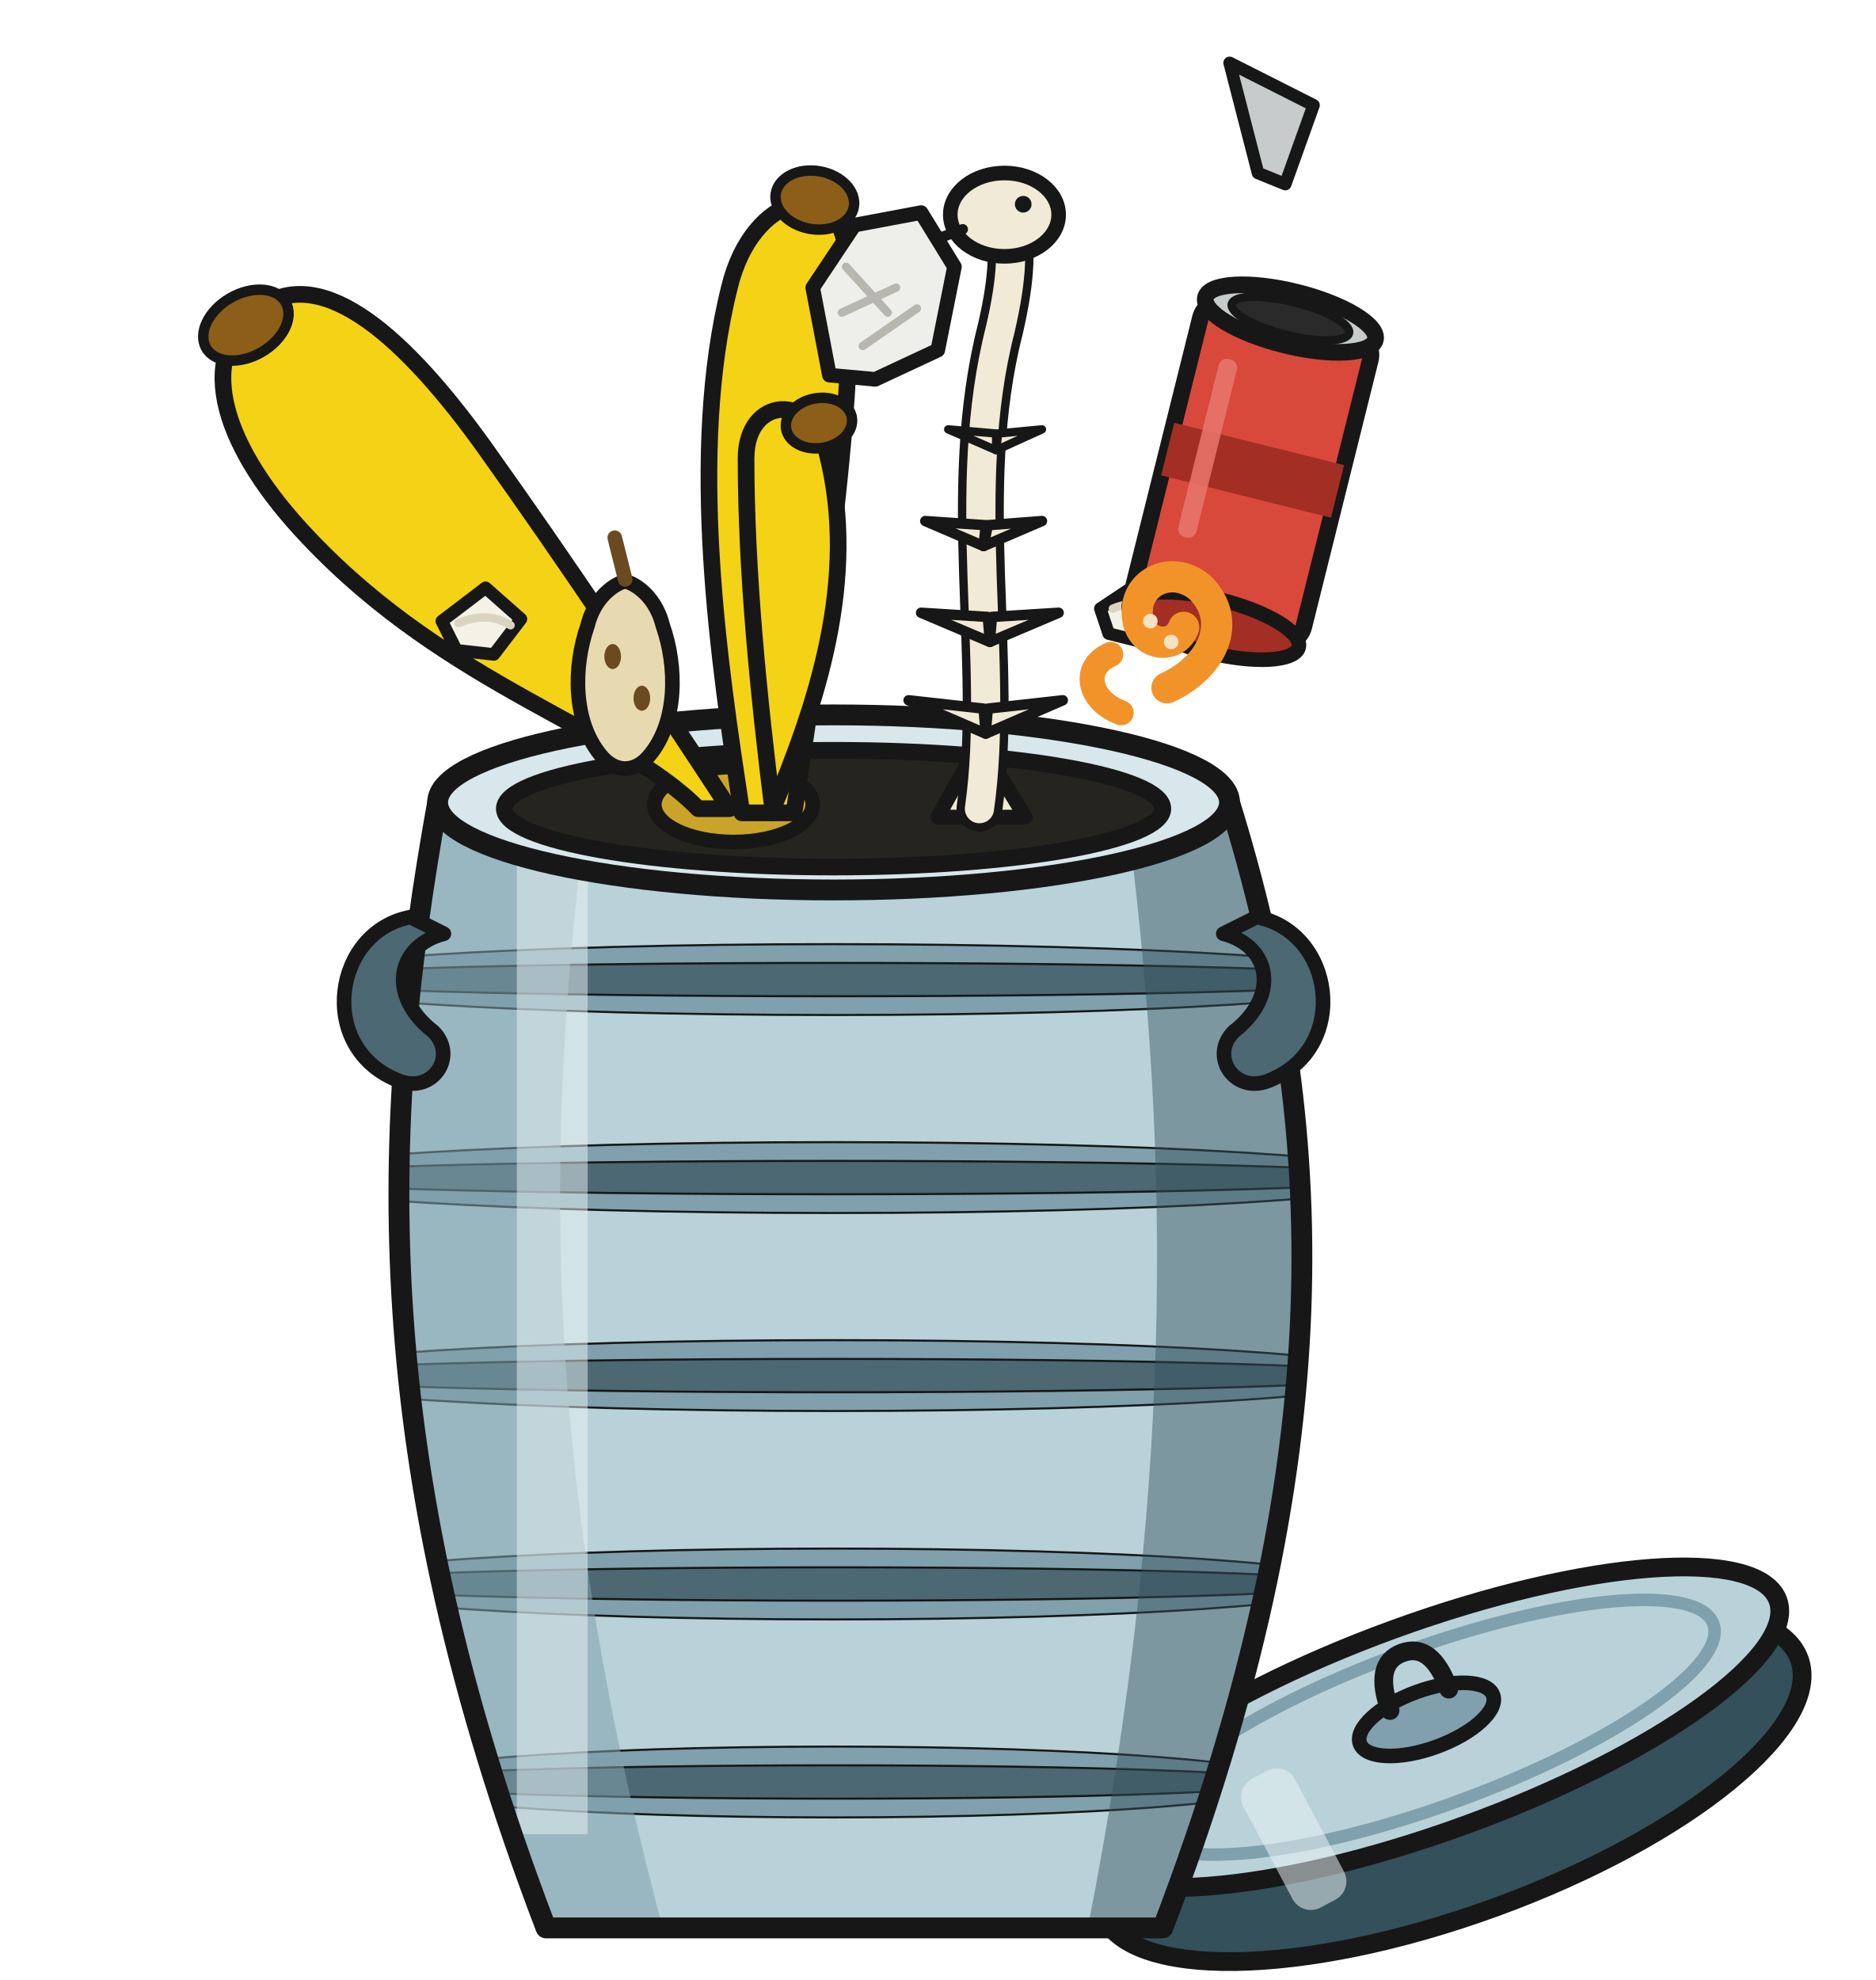
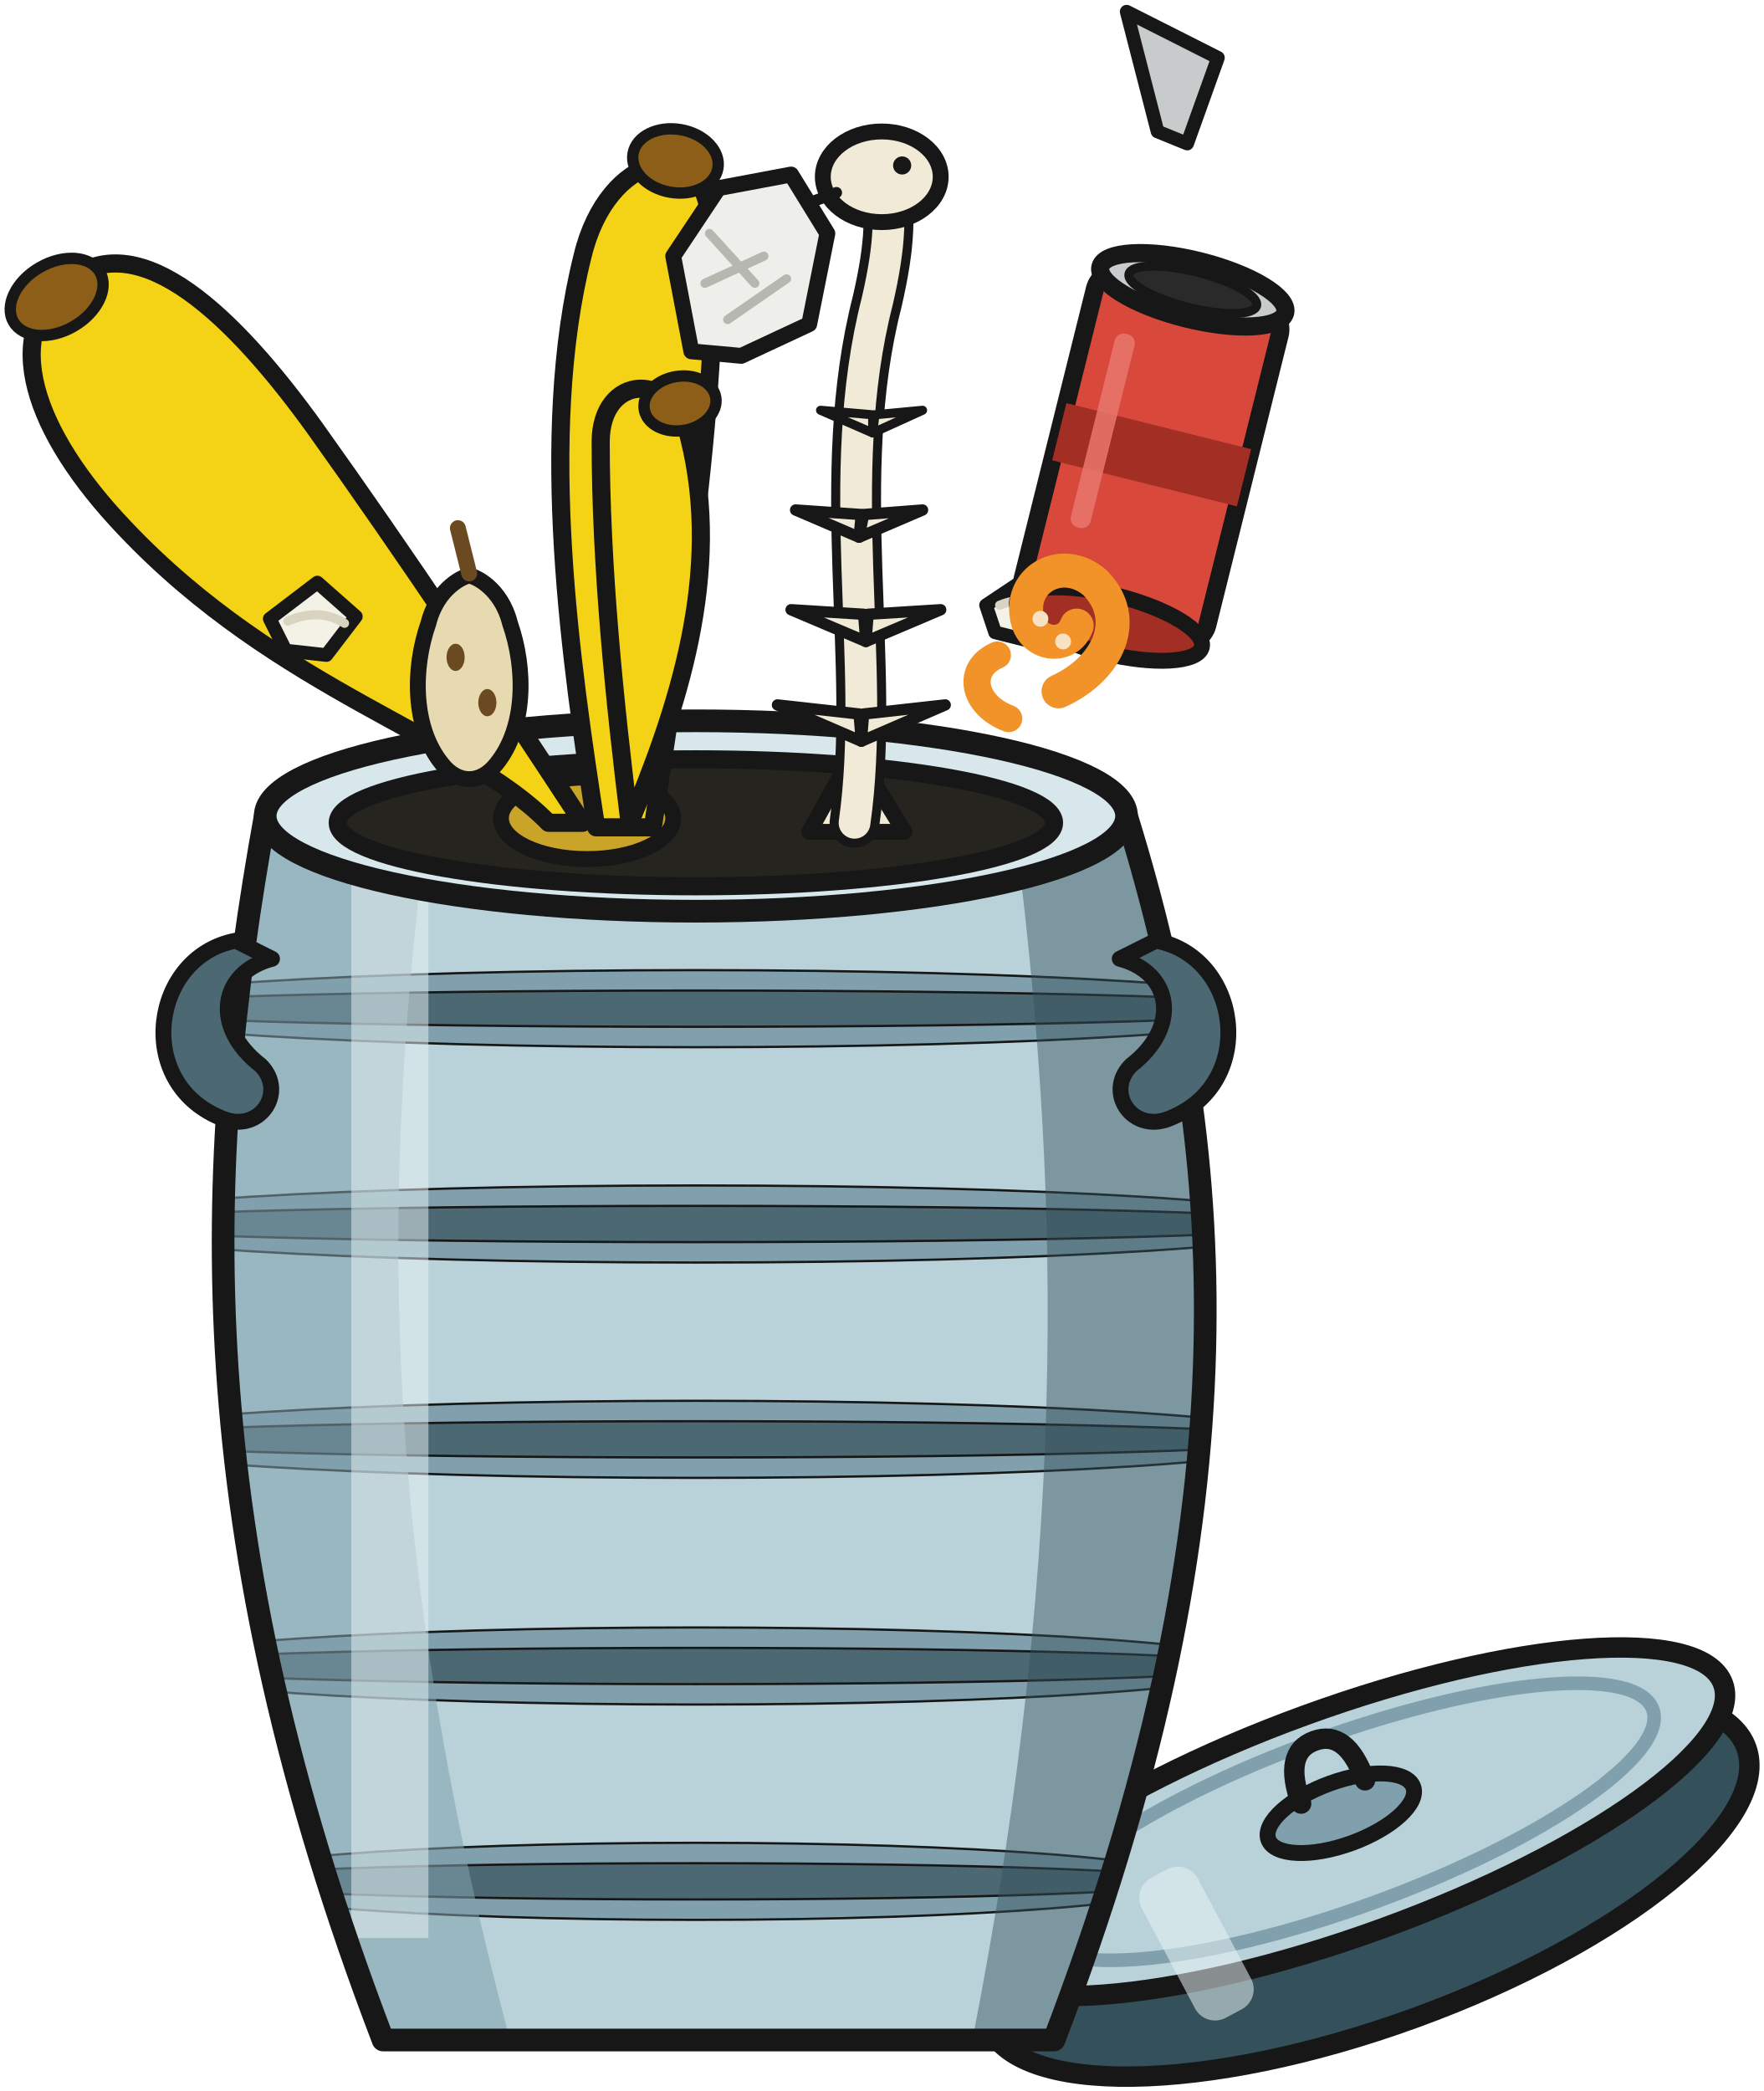
- <svg xmlns="http://www.w3.org/2000/svg" viewBox="0 0 900 950">
+ <svg xmlns="http://www.w3.org/2000/svg" viewBox="93.0 25.0 778.2 922.5">
  <defs>
    <clipPath id="canBodyClip">
      <path d="M210,385 C182,540 176,700 262,925 L558,925 C644,700 638,540 590,385 Z" />
    </clipPath>
  </defs>
  <g stroke="#171717" stroke-linejoin="round" stroke-linecap="round">
    <g transform="translate(690,840) rotate(-20)">
      <ellipse cx="0" cy="18" rx="178" ry="62" fill="#34505A" stroke-width="9" />
      <ellipse cx="0" cy="-12" rx="178" ry="50" fill="#B9D2D9" stroke-width="9" />
      <ellipse cx="0" cy="-12" rx="145" ry="38" fill="none" stroke="#7FA0AC" stroke-width="6" />
      <rect x="-95" y="-30" width="28" height="70" rx="10" fill="#E7F2F4" opacity="0.55" stroke="none" transform="rotate(-8)" />
      <ellipse cx="0" cy="-16" rx="34" ry="14" fill="#7FA0AC" stroke-width="7" />
      <path d="M -15,-26 Q -15,-50 0,-50 Q 15,-50 15,-26" fill="none" stroke="#171717" stroke-width="9" />
    </g>
    <path d="M210,385 C182,540 176,700 262,925 L558,925 C644,700 638,540 590,385 Z" fill="#B9D2D9" stroke-width="9" />
    <g clip-path="url(#canBodyClip)">
      <ellipse cx="400" cy="470" rx="270" ry="17" fill="#7FA0AC" />
      <ellipse cx="400" cy="470" rx="270" ry="8" fill="#4B6873" />
      <ellipse cx="400" cy="565" rx="278" ry="17" fill="#7FA0AC" />
      <ellipse cx="400" cy="565" rx="278" ry="8" fill="#4B6873" />
      <ellipse cx="400" cy="660" rx="270" ry="17" fill="#7FA0AC" />
      <ellipse cx="400" cy="660" rx="270" ry="8" fill="#4B6873" />
      <ellipse cx="400" cy="760" rx="250" ry="17" fill="#7FA0AC" />
      <ellipse cx="400" cy="760" rx="250" ry="8" fill="#4B6873" />
      <ellipse cx="400" cy="855" rx="220" ry="17" fill="#7FA0AC" />
      <ellipse cx="400" cy="855" rx="220" ry="8" fill="#4B6873" />
      <path d="M210,385 C182,540 176,700 262,925 L318,925 C258,700 262,540 282,385 Z" fill="#7FA0AC" opacity="0.55" stroke="none" />
      <path d="M540,385 C560,540 566,700 522,925 L558,925 C644,700 638,540 590,385 Z" fill="#34505A" opacity="0.45" stroke="none" />
      <rect x="248" y="410" width="34" height="470" fill="#EAF4F6" opacity="0.5" stroke="none" />
    </g>
    <path d="M210,385 C182,540 176,700 262,925 L558,925 C644,700 638,540 590,385 Z" fill="none" stroke="#171717" stroke-width="10" />
    <path d="M197,440 C160,447 152,502 190,518 C207,526 220,507 208,495 C186,478 190,454 213,448 Z" fill="#4B6873" stroke-width="7" />
    <path d="M603,440 C640,447 648,502 610,518 C593,526 580,507 592,495 C614,478 610,454 587,448 Z" fill="#4B6873" stroke-width="7" />
    <ellipse cx="400" cy="385" rx="190" ry="42" fill="#D7E7EB" stroke-width="10" />
    <ellipse cx="400" cy="388" rx="158" ry="28" fill="#26241F" stroke-width="8" />
    <ellipse cx="352" cy="386" rx="38" ry="18" fill="#C9A428" stroke-width="7" />
    <path d="M335,388 C298,350 216,330 148,258 C108,216 92,172 124,148 C155,125 196,164 232,214 C272,270 312,330 350,388 Z" fill="#F4D216" stroke-width="8" />
    <ellipse cx="118" cy="156" rx="22" ry="15" fill="#8C5E18" stroke-width="5" transform="rotate(-30 118 156)" />
    <path d="M356,390 C345,318 330,218 350,138 C361,92 402,84 406,120 C413,176 396,292 381,390 Z" fill="#F4D216" stroke-width="8" />
    <ellipse cx="391" cy="96" rx="19" ry="14" fill="#8C5E18" stroke-width="5" transform="rotate(10 391 96)" />
    <path d="M370,390 C392,338 412,278 397,218 C390,188 358,190 358,220 C358,274 364,334 371,390 Z" fill="#F4D216" stroke-width="8" />
    <ellipse cx="393" cy="203" rx="16" ry="12" fill="#8C5E18" stroke-width="5" transform="rotate(-10 393 203)" />
    <path d="M282,300 C275,320 275,346 288,362 C295,371 305,371 312,362 C325,346 325,320 318,300 C314,284 302,279 300,279 C298,279 286,284 282,300 Z" fill="#E8DAB0" stroke-width="7" />
    <ellipse cx="294" cy="315" rx="4" ry="6" fill="#6B4A21" stroke="none" />
    <ellipse cx="308" cy="335" rx="4" ry="6" fill="#6B4A21" stroke="none" />
    <path d="M300,278 L295,258" stroke="#6B4A21" stroke-width="7" />
    <path d="M212,298 L233,282 L250,297 L237,314 L219,312 Z" fill="#F4F1E6" stroke-width="6" />
    <path d="M220,299 Q234,293 245,300" fill="none" stroke="#D9D4C0" stroke-width="4" />
    <path d="M528,292 L546,280 L560,294 L548,308 L532,304 Z" fill="#F4F1E6" stroke-width="6" />
    <path d="M534,292 Q546,287 555,294" fill="none" stroke="#D9D4C0" stroke-width="4" />
    <path d="M450,392 L470,356 L492,392 Z" fill="#F1EAD6" stroke-width="7" />
    <path d="M470,388 C480,318 460,236 480,158 C486,132 486,118 483,104" fill="none" stroke="#171717" stroke-width="22" />
    <path d="M470,388 C480,318 460,236 480,158 C486,132 486,118 483,104" fill="none" stroke="#F1EAD6" stroke-width="14" />
    <path d="M473,352 L436,336 L472,340 Z" fill="#F1EAD6" stroke-width="5" />
    <path d="M473,352 L510,336 L474,340 Z" fill="#F1EAD6" stroke-width="5" />
    <path d="M475,308 L442,294 L474,296 Z" fill="#F1EAD6" stroke-width="5" />
    <path d="M475,308 L508,294 L476,296 Z" fill="#F1EAD6" stroke-width="5" />
    <path d="M472,262 L444,250 L473,252 Z" fill="#F1EAD6" stroke-width="5" />
    <path d="M472,262 L500,250 L474,252 Z" fill="#F1EAD6" stroke-width="5" />
    <path d="M478,216 L455,206 L478,208 Z" fill="#F1EAD6" stroke-width="4" />
    <path d="M478,216 L500,206 L479,208 Z" fill="#F1EAD6" stroke-width="4" />
    <ellipse cx="482" cy="103" rx="26" ry="20" fill="#F1EAD6" stroke-width="7" />
    <circle cx="491" cy="98" r="4" fill="#171717" stroke="none" />
    <path d="M462,110 L446,116" stroke="#171717" stroke-width="5" fill="none" />
    <path d="M398,180 L390,138 L410,108 L442,102 L458,128 L450,168 L420,182 Z" fill="#EEEEEA" stroke-width="7" />
    <path d="M404,150 L430,138 M414,166 L440,148 M406,128 L426,150" stroke="#B7B7B0" stroke-width="4" fill="none" />
    <g transform="translate(596,246) rotate(14)">
      <path d="M-32,-160 L-58,-208 L-14,-198 L-18,-158 Z" fill="#C7CBCB" stroke-width="6" />
      <rect x="-42" y="-96" width="84" height="152" rx="10" fill="#D8483B" stroke-width="8" />
      <rect x="-42" y="-34" width="84" height="26" fill="#A32E24" stroke="none" />
      <ellipse cx="0" cy="56" rx="42" ry="13" fill="#A32E24" stroke-width="7" />
      <ellipse cx="0" cy="-96" rx="42" ry="13" fill="#C7CBCB" stroke-width="8" />
      <ellipse cx="0" cy="-96" rx="29" ry="8" fill="#2A2A2A" stroke-width="4" />
      <rect x="-28" y="-70" width="9" height="88" rx="4" fill="#E9776C" opacity="0.85" stroke="none" />
    </g>
    <path d="M560,330 C582,320 592,298 576,282 C562,270 543,280 546,297 C548,310 564,312 568,301" fill="none" stroke="#F2932A" stroke-width="15" />
    <path d="M538,342 C522,336 519,320 533,314" fill="none" stroke="#F2932A" stroke-width="12" />
    <circle cx="552" cy="298" r="3.5" fill="#F7E3C4" stroke="none" />
    <circle cx="562" cy="308" r="3.5" fill="#F7E3C4" stroke="none" />
  </g>
</svg>
